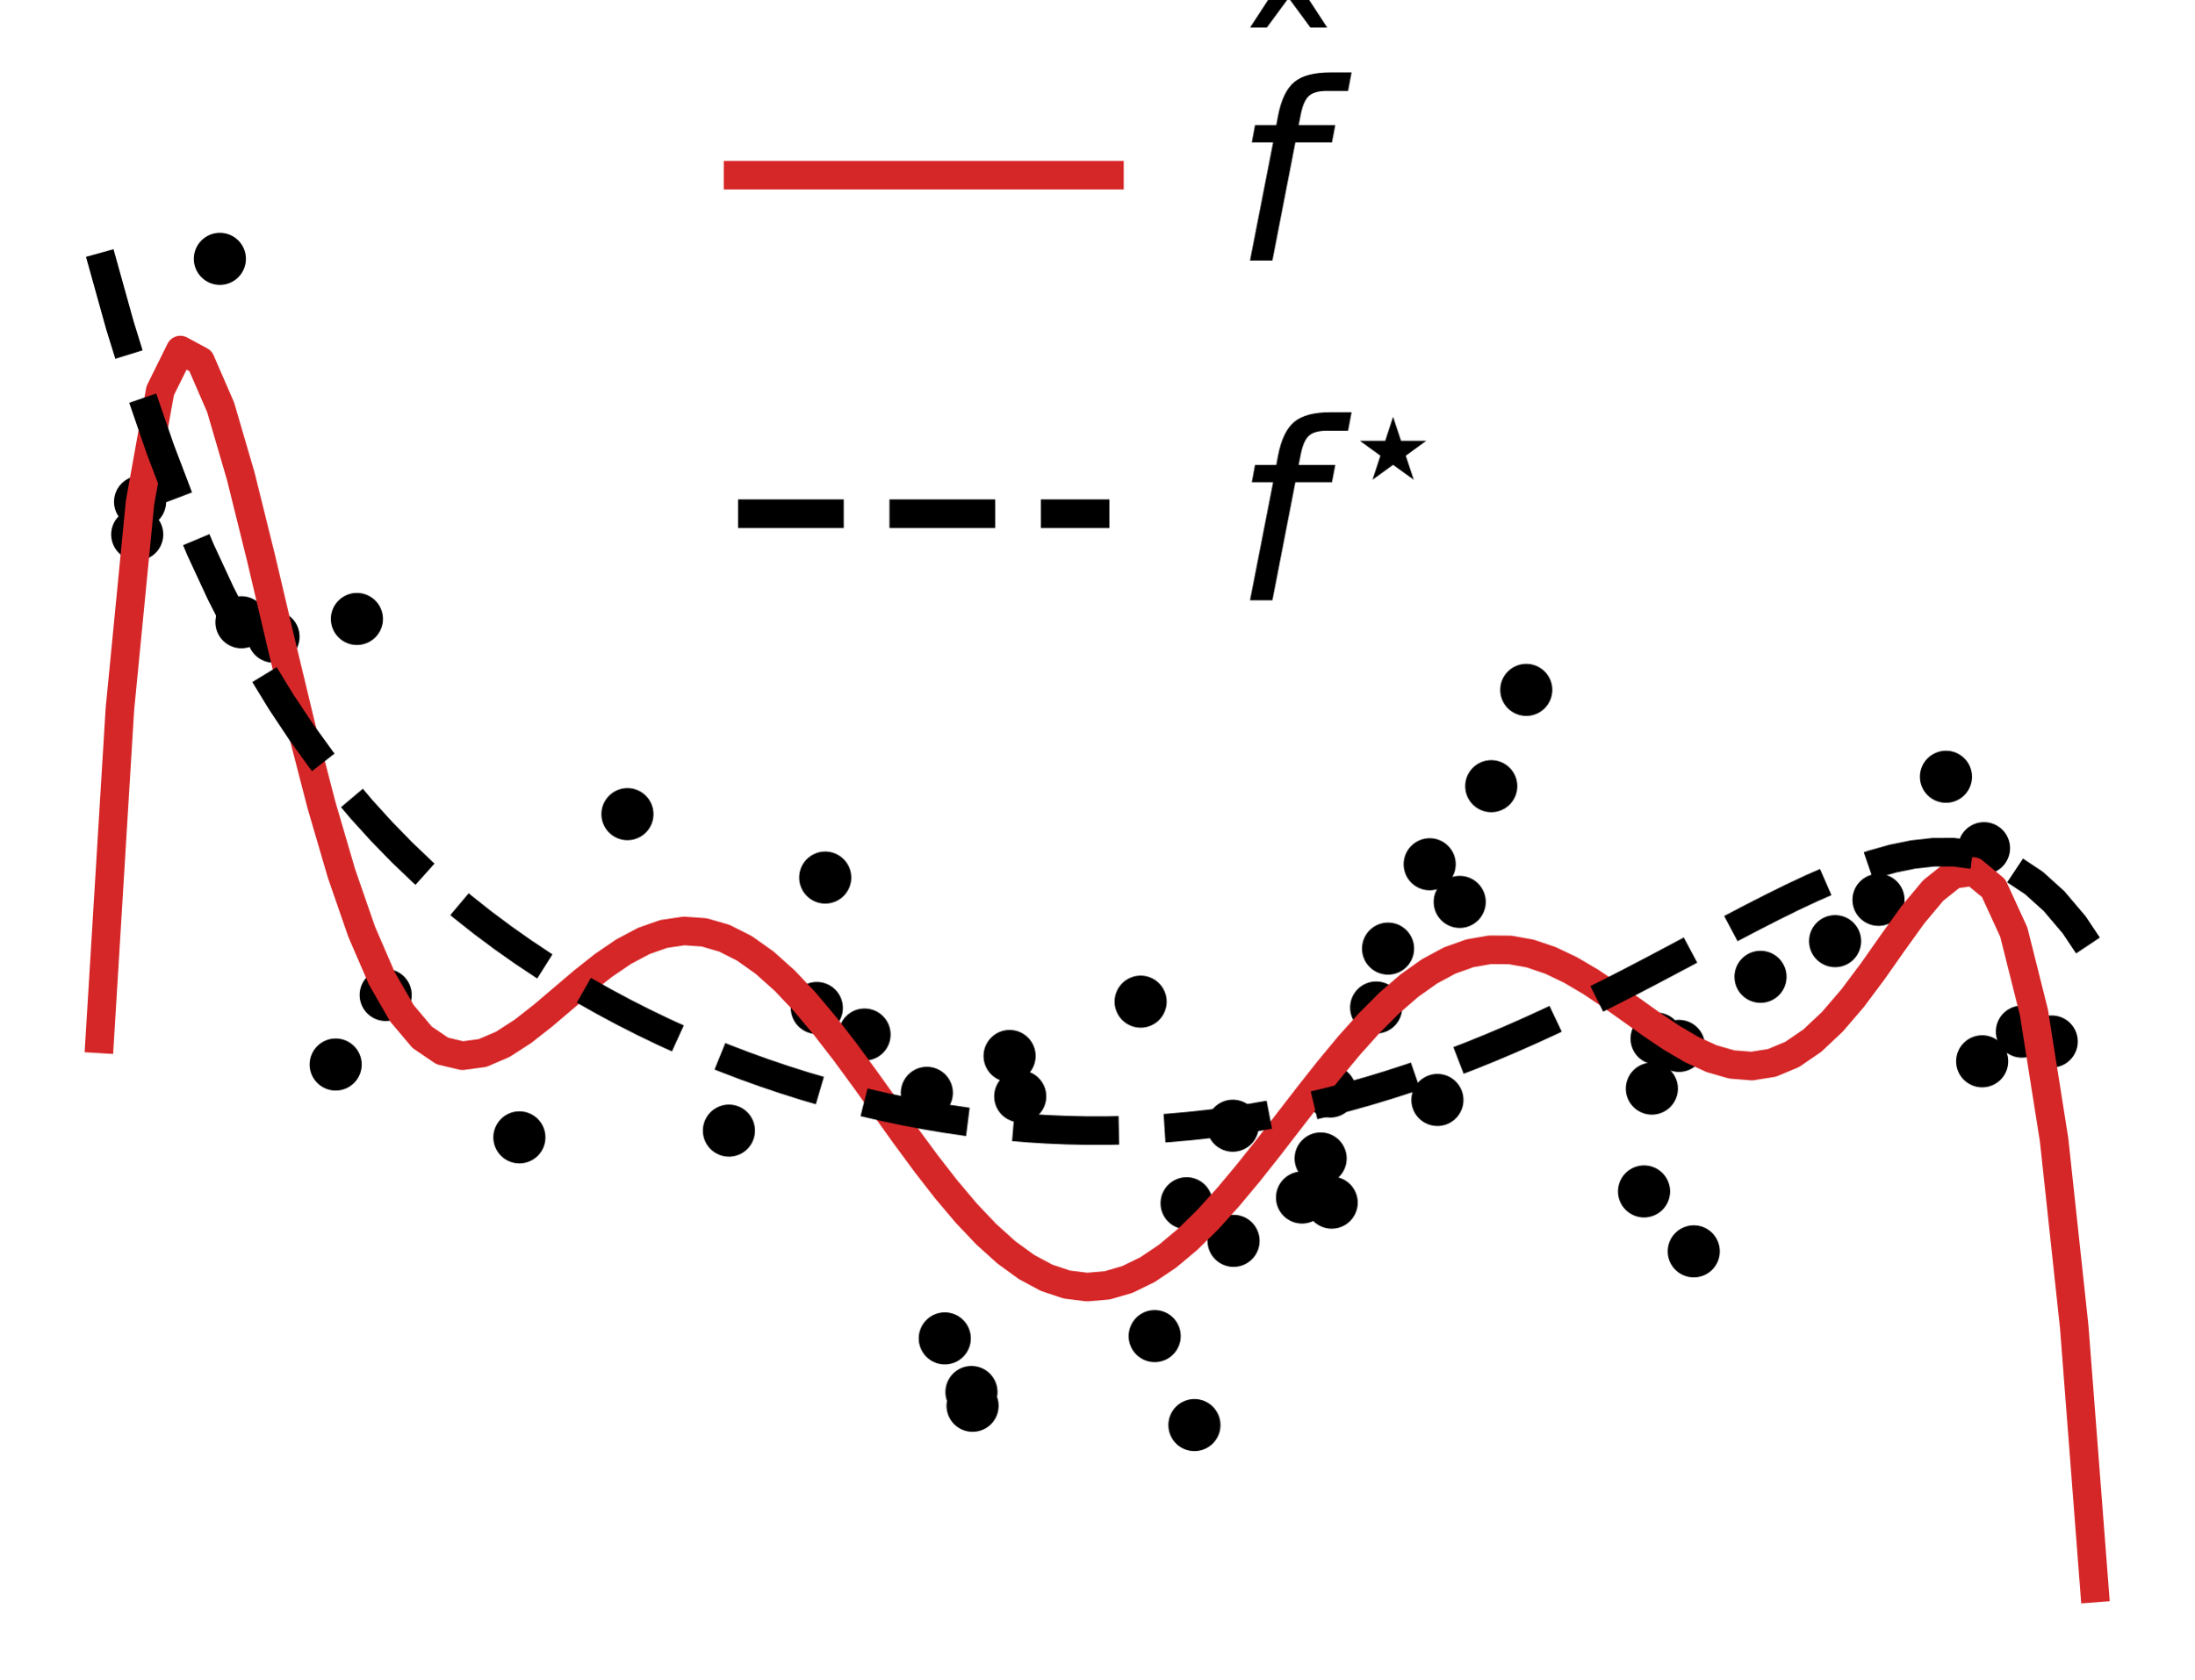
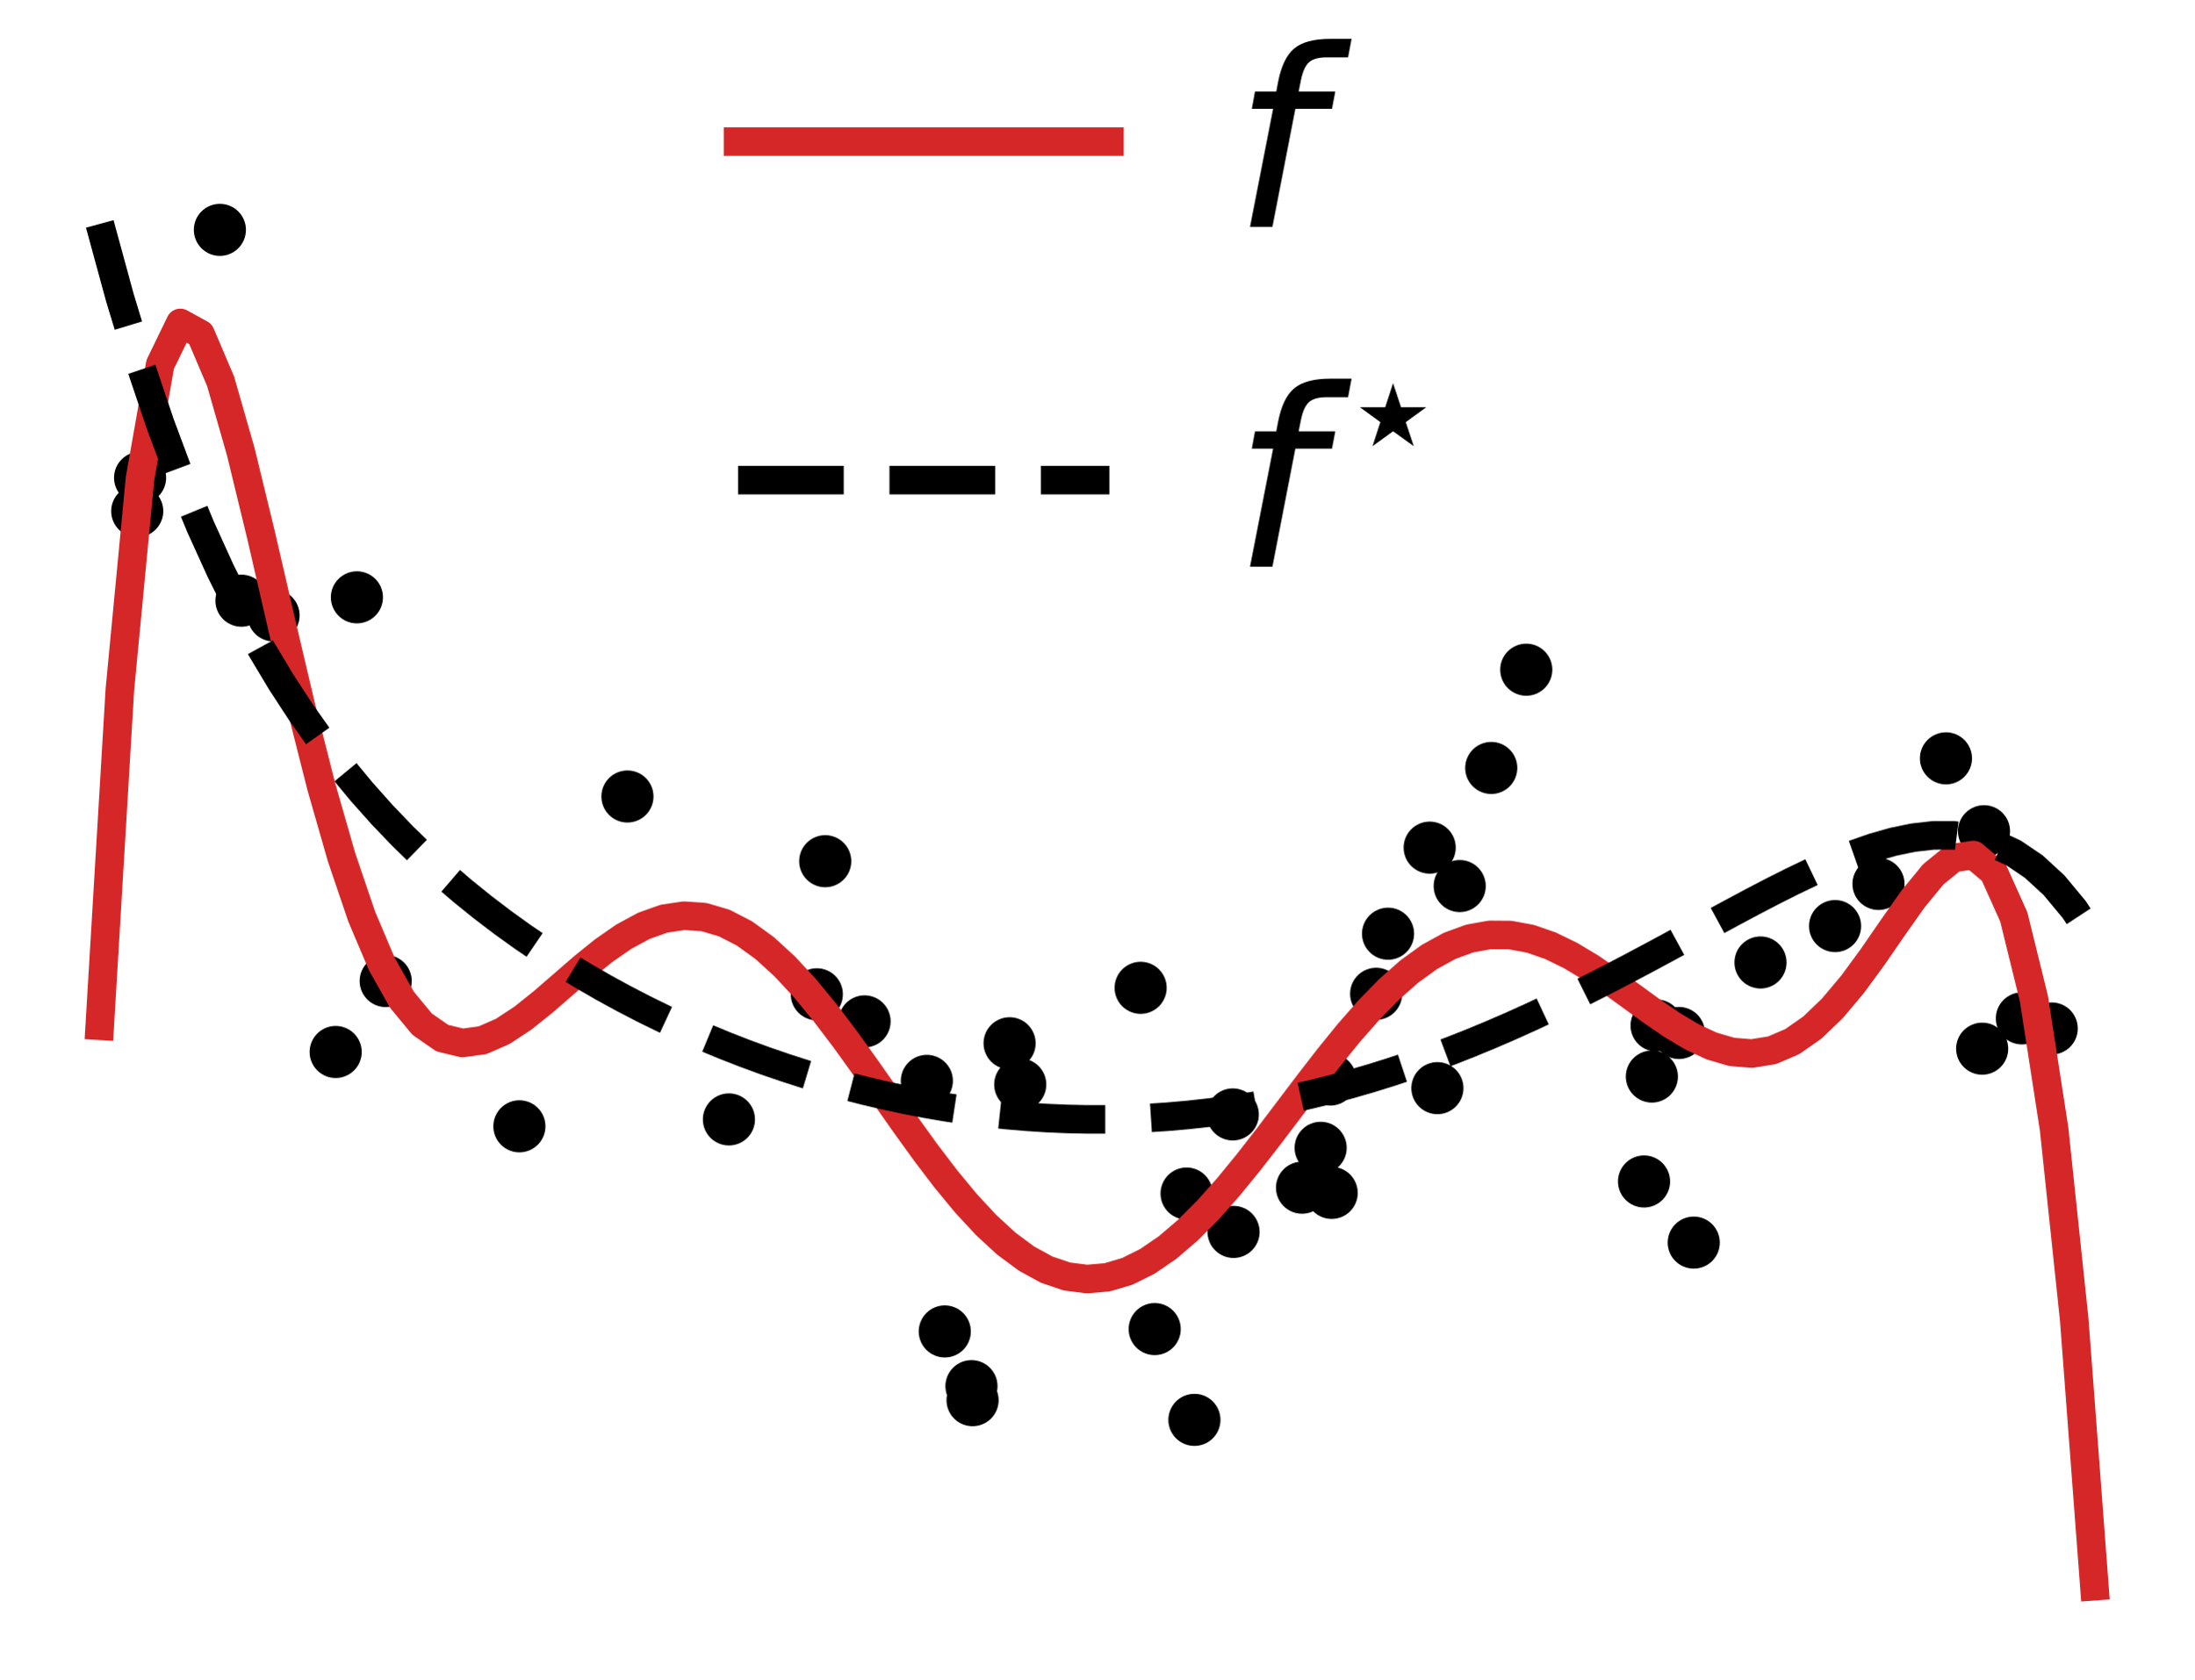
<svg xmlns="http://www.w3.org/2000/svg" xmlns:xlink="http://www.w3.org/1999/xlink" height="176.4pt" version="1.1" viewBox="0 0 230.4 176.4" width="230.4pt">
  <defs>
    <style type="text/css">
*{stroke-linecap:butt;stroke-linejoin:round;}
  </style>
  </defs>
  <g id="figure_1">
    <g id="patch_1">
      <path d="M 0 176.4  L 230.4 176.4  L 230.4 0  L 0 0  z " style="fill:none;" />
    </g>
    <g id="axes_1">
      <g id="PathCollection_1">
        <defs>
-           <path d="M 0 2.236  C 0.593 2.236 1.162 2 1.581 1.581  C 2 1.162 2.236 0.593 2.236 0  C 2.236 -0.593 2 -1.162 1.581 -1.581  C 1.162 -2 0.593 -2.236 0 -2.236  C -0.593 -2.236 -1.162 -2 -1.581 -1.581  C -2 -1.162 -2.236 -0.593 -2.236 0  C -2.236 0.593 -2 1.162 -1.581 1.581  C -1.162 2 -0.593 2.236 0 2.236  z " id="m210c600fd7" style="stroke:#000000;" />
+           <path d="M 0 2.236  C 0.593 2.236 1.162 2 1.581 1.581  C 2 1.162 2.236 0.593 2.236 0  C 2.236 -0.593 2 -1.162 1.581 -1.581  C 1.162 -2 0.593 -2.236 0 -2.236  C -0.593 -2.236 -1.162 -2 -1.581 -1.581  C -2 -1.162 -2.236 -0.593 -2.236 0  C -2.236 0.593 -2 1.162 -1.581 1.581  C -1.162 2 -0.593 2.236 0 2.236  z " id="mf335687bb6" style="stroke:#000000;" />
        </defs>
-         <g clip-path="url(#pd58c8e4134)">
-           <use style="stroke:#000000;" x="125.424" xlink:href="#m210c600fd7" y="149.708" />
-           <use style="stroke:#000000;" x="160.272" xlink:href="#m210c600fd7" y="72.474" />
-           <use style="stroke:#000000;" x="136.724" xlink:href="#m210c600fd7" y="125.804" />
-           <use style="stroke:#000000;" x="124.601" xlink:href="#m210c600fd7" y="126.405" />
-           <use style="stroke:#000000;" x="99.209" xlink:href="#m210c600fd7" y="140.602" />
-           <use style="stroke:#000000;" x="145.758" xlink:href="#m210c600fd7" y="99.654" />
-           <use style="stroke:#000000;" x="102.127" xlink:href="#m210c600fd7" y="147.682" />
-           <use style="stroke:#000000;" x="197.259" xlink:href="#m210c600fd7" y="94.53" />
-           <use style="stroke:#000000;" x="212.316" xlink:href="#m210c600fd7" y="108.375" />
-           <use style="stroke:#000000;" x="90.786" xlink:href="#m210c600fd7" y="108.681" />
-           <use style="stroke:#000000;" x="176.303" xlink:href="#m210c600fd7" y="109.875" />
-           <use style="stroke:#000000;" x="121.252" xlink:href="#m210c600fd7" y="140.361" />
-           <use style="stroke:#000000;" x="129.452" xlink:href="#m210c600fd7" y="118.26" />
-           <use style="stroke:#000000;" x="204.343" xlink:href="#m210c600fd7" y="81.6" />
-           <use style="stroke:#000000;" x="25.352" xlink:href="#m210c600fd7" y="65.369" />
-           <use style="stroke:#000000;" x="28.722" xlink:href="#m210c600fd7" y="66.882" />
-           <use style="stroke:#000000;" x="14.708" xlink:href="#m210c600fd7" y="52.712" />
-           <use style="stroke:#000000;" x="184.869" xlink:href="#m210c600fd7" y="102.617" />
-           <use style="stroke:#000000;" x="173.461" xlink:href="#m210c600fd7" y="114.362" />
-           <use style="stroke:#000000;" x="192.701" xlink:href="#m210c600fd7" y="98.87" />
-           <use style="stroke:#000000;" x="215.449" xlink:href="#m210c600fd7" y="109.412" />
-           <use style="stroke:#000000;" x="177.86" xlink:href="#m210c600fd7" y="131.458" />
-           <use style="stroke:#000000;" x="107.132" xlink:href="#m210c600fd7" y="115.178" />
-           <use style="stroke:#000000;" x="173.958" xlink:href="#m210c600fd7" y="109.109" />
-           <use style="stroke:#000000;" x="35.246" xlink:href="#m210c600fd7" y="111.831" />
-           <use style="stroke:#000000;" x="144.507" xlink:href="#m210c600fd7" y="105.841" />
-           <use style="stroke:#000000;" x="40.499" xlink:href="#m210c600fd7" y="104.527" />
-           <use style="stroke:#000000;" x="208.338" xlink:href="#m210c600fd7" y="89.103" />
-           <use style="stroke:#000000;" x="119.776" xlink:href="#m210c600fd7" y="105.226" />
-           <use style="stroke:#000000;" x="97.326" xlink:href="#m210c600fd7" y="114.806" />
-           <use style="stroke:#000000;" x="65.885" xlink:href="#m210c600fd7" y="85.528" />
-           <use style="stroke:#000000;" x="172.639" xlink:href="#m210c600fd7" y="125.163" />
-           <use style="stroke:#000000;" x="106.015" xlink:href="#m210c600fd7" y="110.934" />
-           <use style="stroke:#000000;" x="129.534" xlink:href="#m210c600fd7" y="130.356" />
-           <use style="stroke:#000000;" x="14.408" xlink:href="#m210c600fd7" y="56.149" />
-           <use style="stroke:#000000;" x="139.839" xlink:href="#m210c600fd7" y="126.341" />
-           <use style="stroke:#000000;" x="138.679" xlink:href="#m210c600fd7" y="121.699" />
-           <use style="stroke:#000000;" x="139.692" xlink:href="#m210c600fd7" y="114.669" />
-           <use style="stroke:#000000;" x="208.145" xlink:href="#m210c600fd7" y="111.493" />
-           <use style="stroke:#000000;" x="153.283" xlink:href="#m210c600fd7" y="94.748" />
-           <use style="stroke:#000000;" x="85.773" xlink:href="#m210c600fd7" y="105.891" />
-           <use style="stroke:#000000;" x="102.011" xlink:href="#m210c600fd7" y="146.235" />
-           <use style="stroke:#000000;" x="156.595" xlink:href="#m210c600fd7" y="82.589" />
-           <use style="stroke:#000000;" x="23.087" xlink:href="#m210c600fd7" y="27.191" />
-           <use style="stroke:#000000;" x="150.13" xlink:href="#m210c600fd7" y="90.792" />
-           <use style="stroke:#000000;" x="150.941" xlink:href="#m210c600fd7" y="115.554" />
-           <use style="stroke:#000000;" x="54.538" xlink:href="#m210c600fd7" y="119.484" />
-           <use style="stroke:#000000;" x="37.477" xlink:href="#m210c600fd7" y="65.022" />
-           <use style="stroke:#000000;" x="76.541" xlink:href="#m210c600fd7" y="118.775" />
-           <use style="stroke:#000000;" x="86.654" xlink:href="#m210c600fd7" y="92.19" />
+         <g clip-path="url(#p3c2a4dce9f)">
+           <use style="stroke:#000000;" x="125.424" xlink:href="#mf335687bb6" y="149.163" />
+           <use style="stroke:#000000;" x="160.272" xlink:href="#mf335687bb6" y="70.353" />
+           <use style="stroke:#000000;" x="136.724" xlink:href="#mf335687bb6" y="124.771" />
+           <use style="stroke:#000000;" x="124.601" xlink:href="#mf335687bb6" y="125.385" />
+           <use style="stroke:#000000;" x="99.209" xlink:href="#mf335687bb6" y="139.872" />
+           <use style="stroke:#000000;" x="145.758" xlink:href="#mf335687bb6" y="98.088" />
+           <use style="stroke:#000000;" x="102.127" xlink:href="#mf335687bb6" y="147.096" />
+           <use style="stroke:#000000;" x="197.259" xlink:href="#mf335687bb6" y="92.86" />
+           <use style="stroke:#000000;" x="212.316" xlink:href="#mf335687bb6" y="106.986" />
+           <use style="stroke:#000000;" x="90.786" xlink:href="#mf335687bb6" y="107.299" />
+           <use style="stroke:#000000;" x="176.303" xlink:href="#mf335687bb6" y="108.518" />
+           <use style="stroke:#000000;" x="121.252" xlink:href="#mf335687bb6" y="139.625" />
+           <use style="stroke:#000000;" x="129.452" xlink:href="#mf335687bb6" y="117.074" />
+           <use style="stroke:#000000;" x="204.343" xlink:href="#mf335687bb6" y="79.666" />
+           <use style="stroke:#000000;" x="25.352" xlink:href="#mf335687bb6" y="63.103" />
+           <use style="stroke:#000000;" x="28.722" xlink:href="#mf335687bb6" y="64.647" />
+           <use style="stroke:#000000;" x="14.708" xlink:href="#mf335687bb6" y="50.187" />
+           <use style="stroke:#000000;" x="184.869" xlink:href="#mf335687bb6" y="101.111" />
+           <use style="stroke:#000000;" x="173.461" xlink:href="#mf335687bb6" y="113.096" />
+           <use style="stroke:#000000;" x="192.701" xlink:href="#mf335687bb6" y="97.287" />
+           <use style="stroke:#000000;" x="215.449" xlink:href="#mf335687bb6" y="108.045" />
+           <use style="stroke:#000000;" x="177.86" xlink:href="#mf335687bb6" y="130.541" />
+           <use style="stroke:#000000;" x="107.132" xlink:href="#mf335687bb6" y="113.929" />
+           <use style="stroke:#000000;" x="173.958" xlink:href="#mf335687bb6" y="107.736" />
+           <use style="stroke:#000000;" x="35.246" xlink:href="#mf335687bb6" y="110.513" />
+           <use style="stroke:#000000;" x="144.507" xlink:href="#mf335687bb6" y="104.401" />
+           <use style="stroke:#000000;" x="40.499" xlink:href="#mf335687bb6" y="103.06" />
+           <use style="stroke:#000000;" x="208.338" xlink:href="#mf335687bb6" y="87.321" />
+           <use style="stroke:#000000;" x="119.776" xlink:href="#mf335687bb6" y="103.773" />
+           <use style="stroke:#000000;" x="97.326" xlink:href="#mf335687bb6" y="113.549" />
+           <use style="stroke:#000000;" x="65.885" xlink:href="#mf335687bb6" y="83.673" />
+           <use style="stroke:#000000;" x="172.639" xlink:href="#mf335687bb6" y="124.117" />
+           <use style="stroke:#000000;" x="106.015" xlink:href="#mf335687bb6" y="109.598" />
+           <use style="stroke:#000000;" x="129.534" xlink:href="#mf335687bb6" y="129.417" />
+           <use style="stroke:#000000;" x="14.408" xlink:href="#mf335687bb6" y="53.695" />
+           <use style="stroke:#000000;" x="139.839" xlink:href="#mf335687bb6" y="125.319" />
+           <use style="stroke:#000000;" x="138.679" xlink:href="#mf335687bb6" y="120.583" />
+           <use style="stroke:#000000;" x="139.692" xlink:href="#mf335687bb6" y="113.409" />
+           <use style="stroke:#000000;" x="208.145" xlink:href="#mf335687bb6" y="110.168" />
+           <use style="stroke:#000000;" x="153.283" xlink:href="#mf335687bb6" y="93.082" />
+           <use style="stroke:#000000;" x="85.773" xlink:href="#mf335687bb6" y="104.453" />
+           <use style="stroke:#000000;" x="102.011" xlink:href="#mf335687bb6" y="145.62" />
+           <use style="stroke:#000000;" x="156.595" xlink:href="#mf335687bb6" y="80.675" />
+           <use style="stroke:#000000;" x="23.087" xlink:href="#mf335687bb6" y="24.145" />
+           <use style="stroke:#000000;" x="150.13" xlink:href="#mf335687bb6" y="89.045" />
+           <use style="stroke:#000000;" x="150.941" xlink:href="#mf335687bb6" y="114.313" />
+           <use style="stroke:#000000;" x="54.538" xlink:href="#mf335687bb6" y="118.323" />
+           <use style="stroke:#000000;" x="37.477" xlink:href="#mf335687bb6" y="62.749" />
+           <use style="stroke:#000000;" x="76.541" xlink:href="#mf335687bb6" y="117.599" />
+           <use style="stroke:#000000;" x="86.654" xlink:href="#mf335687bb6" y="90.471" />
        </g>
      </g>
      <g id="line2d_1">
-         <path clip-path="url(#pd58c8e4134)" d="M 10.473 109.133  L 12.588 74.507  L 14.704 52.799  L 16.82 41.048  L 18.936 36.773  L 21.051 37.916  L 23.167 42.791  L 25.283 50.035  L 27.398 58.568  L 29.514 67.553  L 31.63 76.36  L 33.745 84.535  L 35.861 91.77  L 37.977 97.88  L 40.093 102.777  L 42.208 106.454  L 44.324 108.964  L 46.44 110.404  L 48.555 110.906  L 50.671 110.622  L 52.787 109.715  L 54.902 108.351  L 57.018 106.693  L 59.134 104.894  L 61.25 103.094  L 63.365 101.42  L 65.481 99.977  L 67.597 98.852  L 69.712 98.11  L 71.828 97.8  L 73.944 97.947  L 76.06 98.56  L 78.175 99.629  L 80.291 101.13  L 82.407 103.025  L 84.522 105.262  L 86.638 107.784  L 88.754 110.523  L 90.869 113.408  L 92.985 116.363  L 95.101 119.315  L 97.217 122.188  L 99.332 124.913  L 101.448 127.423  L 103.564 129.658  L 105.679 131.566  L 107.795 133.104  L 109.911 134.238  L 112.026 134.944  L 114.142 135.209  L 116.258 135.031  L 118.374 134.416  L 120.489 133.385  L 122.605 131.964  L 124.721 130.19  L 126.836 128.11  L 128.952 125.774  L 131.068 123.241  L 133.183 120.573  L 135.299 117.836  L 137.415 115.095  L 139.531 112.416  L 141.646 109.864  L 143.762 107.5  L 145.878 105.377  L 147.993 103.546  L 150.109 102.045  L 152.225 100.905  L 154.34 100.147  L 156.456 99.777  L 158.572 99.791  L 160.688 100.173  L 162.803 100.889  L 164.919 101.899  L 167.035 103.144  L 169.15 104.558  L 171.266 106.063  L 173.382 107.574  L 175.498 108.999  L 177.613 110.244  L 179.729 111.215  L 181.845 111.824  L 183.96 111.993  L 186.076 111.656  L 188.192 110.771  L 190.307 109.323  L 192.423 107.333  L 194.539 104.864  L 196.655 102.034  L 198.77 99.023  L 200.886 96.082  L 203.002 93.55  L 205.117 91.86  L 207.233 91.557  L 209.349 93.308  L 211.464 97.92  L 213.58 106.353  L 215.696 119.737  L 217.812 139.389  L 219.927 166.83  " style="fill:none;stroke:#d62728;stroke-linecap:square;stroke-width:3;" />
+         <path clip-path="url(#p3c2a4dce9f)" d="M 10.473 107.76  L 12.588 72.427  L 14.704 50.276  L 16.82 38.286  L 18.936 33.924  L 21.051 35.09  L 23.167 40.064  L 25.283 47.456  L 27.398 56.163  L 29.514 65.332  L 31.63 74.319  L 33.745 82.66  L 35.861 90.043  L 37.977 96.278  L 40.093 101.275  L 42.208 105.027  L 44.324 107.587  L 46.44 109.057  L 48.555 109.57  L 50.671 109.28  L 52.787 108.354  L 54.902 106.962  L 57.018 105.27  L 59.134 103.434  L 61.25 101.598  L 63.365 99.89  L 65.481 98.417  L 67.597 97.269  L 69.712 96.513  L 71.828 96.196  L 73.944 96.346  L 76.06 96.971  L 78.175 98.062  L 80.291 99.594  L 82.407 101.527  L 84.522 103.81  L 86.638 106.384  L 88.754 109.178  L 90.869 112.122  L 92.985 115.138  L 95.101 118.15  L 97.217 121.082  L 99.332 123.862  L 101.448 126.423  L 103.564 128.704  L 105.679 130.651  L 107.795 132.221  L 109.911 133.378  L 112.026 134.098  L 114.142 134.369  L 116.258 134.186  L 118.374 133.56  L 120.489 132.507  L 122.605 131.057  L 124.721 129.247  L 126.836 127.124  L 128.952 124.741  L 131.068 122.156  L 133.183 119.434  L 135.299 116.641  L 137.415 113.844  L 139.531 111.11  L 141.646 108.506  L 143.762 106.094  L 145.878 103.928  L 147.993 102.059  L 150.109 100.528  L 152.225 99.365  L 154.34 98.591  L 156.456 98.213  L 158.572 98.228  L 160.688 98.617  L 162.803 99.348  L 164.919 100.378  L 167.035 101.649  L 169.15 103.092  L 171.266 104.628  L 173.382 106.169  L 175.498 107.623  L 177.613 108.894  L 179.729 109.885  L 181.845 110.506  L 183.96 110.678  L 186.076 110.334  L 188.192 109.431  L 190.307 107.954  L 192.423 105.923  L 194.539 103.404  L 196.655 100.516  L 198.77 97.443  L 200.886 94.443  L 203.002 91.859  L 205.117 90.135  L 207.233 89.825  L 209.349 91.613  L 211.464 96.319  L 213.58 104.924  L 215.696 118.58  L 217.812 138.633  L 219.927 166.635  " style="fill:none;stroke:#d62728;stroke-linecap:square;stroke-width:3;" />
      </g>
      <g id="line2d_2">
-         <path clip-path="url(#pd58c8e4134)" d="M 10.473 26.578  L 12.588 34.173  L 14.704 41.004  L 16.82 47.16  L 18.936 52.719  L 21.051 57.75  L 23.167 62.314  L 25.283 66.467  L 27.398 70.255  L 29.514 73.721  L 31.63 76.902  L 33.745 79.831  L 35.861 82.536  L 37.977 85.041  L 40.093 87.369  L 42.208 89.537  L 44.324 91.564  L 46.44 93.462  L 48.555 95.243  L 50.671 96.92  L 52.787 98.499  L 54.902 99.991  L 57.018 101.401  L 59.134 102.735  L 61.25 103.998  L 63.365 105.194  L 65.481 106.328  L 67.597 107.402  L 69.712 108.42  L 71.828 109.383  L 73.944 110.293  L 76.06 111.152  L 78.175 111.962  L 80.291 112.723  L 82.407 113.437  L 84.522 114.105  L 86.638 114.727  L 88.754 115.304  L 90.869 115.835  L 92.985 116.323  L 95.101 116.766  L 97.217 117.165  L 99.332 117.521  L 101.448 117.832  L 103.564 118.099  L 105.679 118.322  L 107.795 118.501  L 109.911 118.635  L 112.026 118.725  L 114.142 118.77  L 116.258 118.77  L 118.374 118.725  L 120.489 118.634  L 122.605 118.498  L 124.721 118.315  L 126.836 118.087  L 128.952 117.812  L 131.068 117.491  L 133.183 117.124  L 135.299 116.711  L 137.415 116.251  L 139.531 115.745  L 141.646 115.193  L 143.762 114.596  L 145.878 113.953  L 147.993 113.267  L 150.109 112.536  L 152.225 111.762  L 154.34 110.946  L 156.456 110.09  L 158.572 109.194  L 160.688 108.26  L 162.803 107.29  L 164.919 106.288  L 167.035 105.254  L 169.15 104.193  L 171.266 103.108  L 173.382 102.004  L 175.498 100.885  L 177.613 99.758  L 179.729 98.628  L 181.845 97.505  L 183.96 96.397  L 186.076 95.315  L 188.192 94.27  L 190.307 93.278  L 192.423 92.355  L 194.539 91.519  L 196.655 90.792  L 198.77 90.198  L 200.886 89.767  L 203.002 89.531  L 205.117 89.526  L 207.233 89.795  L 209.349 90.386  L 211.464 91.353  L 213.58 92.758  L 215.696 94.669  L 217.812 97.166  L 219.927 100.336  " style="fill:none;stroke:#000000;stroke-dasharray:11.1,4.8;stroke-dashoffset:0;stroke-width:3;" />
+         <path clip-path="url(#p3c2a4dce9f)" d="M 10.473 23.52  L 12.588 31.27  L 14.704 38.241  L 16.82 44.523  L 18.936 50.195  L 21.051 55.328  L 23.167 59.986  L 25.283 64.223  L 27.398 68.089  L 29.514 71.626  L 31.63 74.872  L 33.745 77.86  L 35.861 80.62  L 37.977 83.177  L 40.093 85.552  L 42.208 87.765  L 44.324 89.832  L 46.44 91.769  L 48.555 93.587  L 50.671 95.297  L 52.787 96.91  L 54.902 98.431  L 57.018 99.87  L 59.134 101.231  L 61.25 102.52  L 63.365 103.741  L 65.481 104.898  L 67.597 105.994  L 69.712 107.032  L 71.828 108.015  L 73.944 108.944  L 76.06 109.82  L 78.175 110.647  L 80.291 111.424  L 82.407 112.152  L 84.522 112.834  L 86.638 113.468  L 88.754 114.057  L 90.869 114.599  L 92.985 115.097  L 95.101 115.549  L 97.217 115.957  L 99.332 116.319  L 101.448 116.637  L 103.564 116.909  L 105.679 117.137  L 107.795 117.319  L 109.911 117.457  L 112.026 117.548  L 114.142 117.594  L 116.258 117.594  L 118.374 117.548  L 120.489 117.455  L 122.605 117.316  L 124.721 117.13  L 126.836 116.897  L 128.952 116.617  L 131.068 116.289  L 133.183 115.915  L 135.299 115.493  L 137.415 115.023  L 139.531 114.507  L 141.646 113.944  L 143.762 113.335  L 145.878 112.679  L 147.993 111.978  L 150.109 111.232  L 152.225 110.443  L 154.34 109.61  L 156.456 108.736  L 158.572 107.822  L 160.688 106.869  L 162.803 105.88  L 164.919 104.857  L 167.035 103.802  L 169.15 102.719  L 171.266 101.612  L 173.382 100.486  L 175.498 99.344  L 177.613 98.193  L 179.729 97.041  L 181.845 95.895  L 183.96 94.764  L 186.076 93.66  L 188.192 92.594  L 190.307 91.582  L 192.423 90.64  L 194.539 89.786  L 196.655 89.045  L 198.77 88.439  L 200.886 87.999  L 203.002 87.758  L 205.117 87.753  L 207.233 88.028  L 209.349 88.631  L 211.464 89.618  L 213.58 91.051  L 215.696 93.001  L 217.812 95.549  L 219.927 98.784  " style="fill:none;stroke:#000000;stroke-dasharray:11.1,4.8;stroke-dashoffset:0;stroke-width:3;" />
      </g>
      <g id="legend_1">
        <g id="line2d_3">
-           <path d="M 77.5 18.401  L 116.5 18.401  " style="fill:none;stroke:#d62728;stroke-linecap:square;stroke-width:3;" />
+           <path d="M 77.5 14.873  L 116.5 14.873  " style="fill:none;stroke:#d62728;stroke-linecap:square;stroke-width:3;" />
        </g>
        <g id="line2d_4" />
        <g id="text_1">
          <defs>
            <path d="M -28.609 79.984  L -21.391 79.984  L -9.422 61.625  L -16.219 61.625  L -25 73.578  L -33.797 61.625  L -40.578 61.625  z M -25 56  z " id="DejaVuSans-770" />
            <path d="M 47.797 75.984  L 46.391 68.5  L 37.797 68.5  Q 32.906 68.5 30.688 66.578  Q 28.469 64.656 27.391 59.516  L 26.422 54.688  L 41.219 54.688  L 39.891 47.703  L 25.094 47.703  L 15.828 0  L 6.781 0  L 16.109 47.703  L 7.516 47.703  L 8.797 54.688  L 17.391 54.688  L 18.109 58.5  Q 19.969 68.172 24.625 72.078  Q 29.297 75.984 39.312 75.984  z " id="DejaVuSans-Oblique-102" />
          </defs>
-           <g transform="translate(129.5 27.50081)scale(0.26 -0.26)">
+           <g transform="translate(129.5 23.97281)scale(0.26 -0.26)">
            <use transform="translate(47.3794 33.01562)" xlink:href="#DejaVuSans-770" />
            <use transform="translate(0 0.53125)" xlink:href="#DejaVuSans-Oblique-102" />
          </g>
        </g>
        <g id="line2d_5">
-           <path d="M 77.5 53.964  L 116.5 53.964  " style="fill:none;stroke:#000000;stroke-dasharray:11.1,4.8;stroke-dashoffset:0;stroke-width:3;" />
+           <path d="M 77.5 50.436  L 116.5 50.436  " style="fill:none;stroke:#000000;stroke-dasharray:11.1,4.8;stroke-dashoffset:0;stroke-width:3;" />
        </g>
        <g id="line2d_6" />
        <g id="text_2">
          <defs>
            <path d="M 12.156 37.359  L 26.766 37.359  L 31.297 51.219  L 35.891 37.359  L 50.438 37.359  L 38.625 28.766  L 43.219 14.891  L 31.297 23.484  L 19.438 14.891  L 23.969 28.766  z " id="DejaVuSans-8902" />
          </defs>
-           <g transform="translate(129.5 63.06394)scale(0.26 -0.26)">
+           <g transform="translate(129.5 59.53594)scale(0.26 -0.26)">
            <use transform="translate(0 0.015625)" xlink:href="#DejaVuSans-Oblique-102" />
            <use transform="translate(42.65279 38.29688)scale(0.7)" xlink:href="#DejaVuSans-8902" />
          </g>
        </g>
      </g>
    </g>
  </g>
  <defs>
-     <clipPath id="pd58c8e4134">
-       <rect height="172.872" width="230.4" x="0" y="3.528" />
+     <clipPath id="p3c2a4dce9f">
+       <rect height="176.4" width="230.4" x="0" y="0" />
    </clipPath>
  </defs>
</svg>
